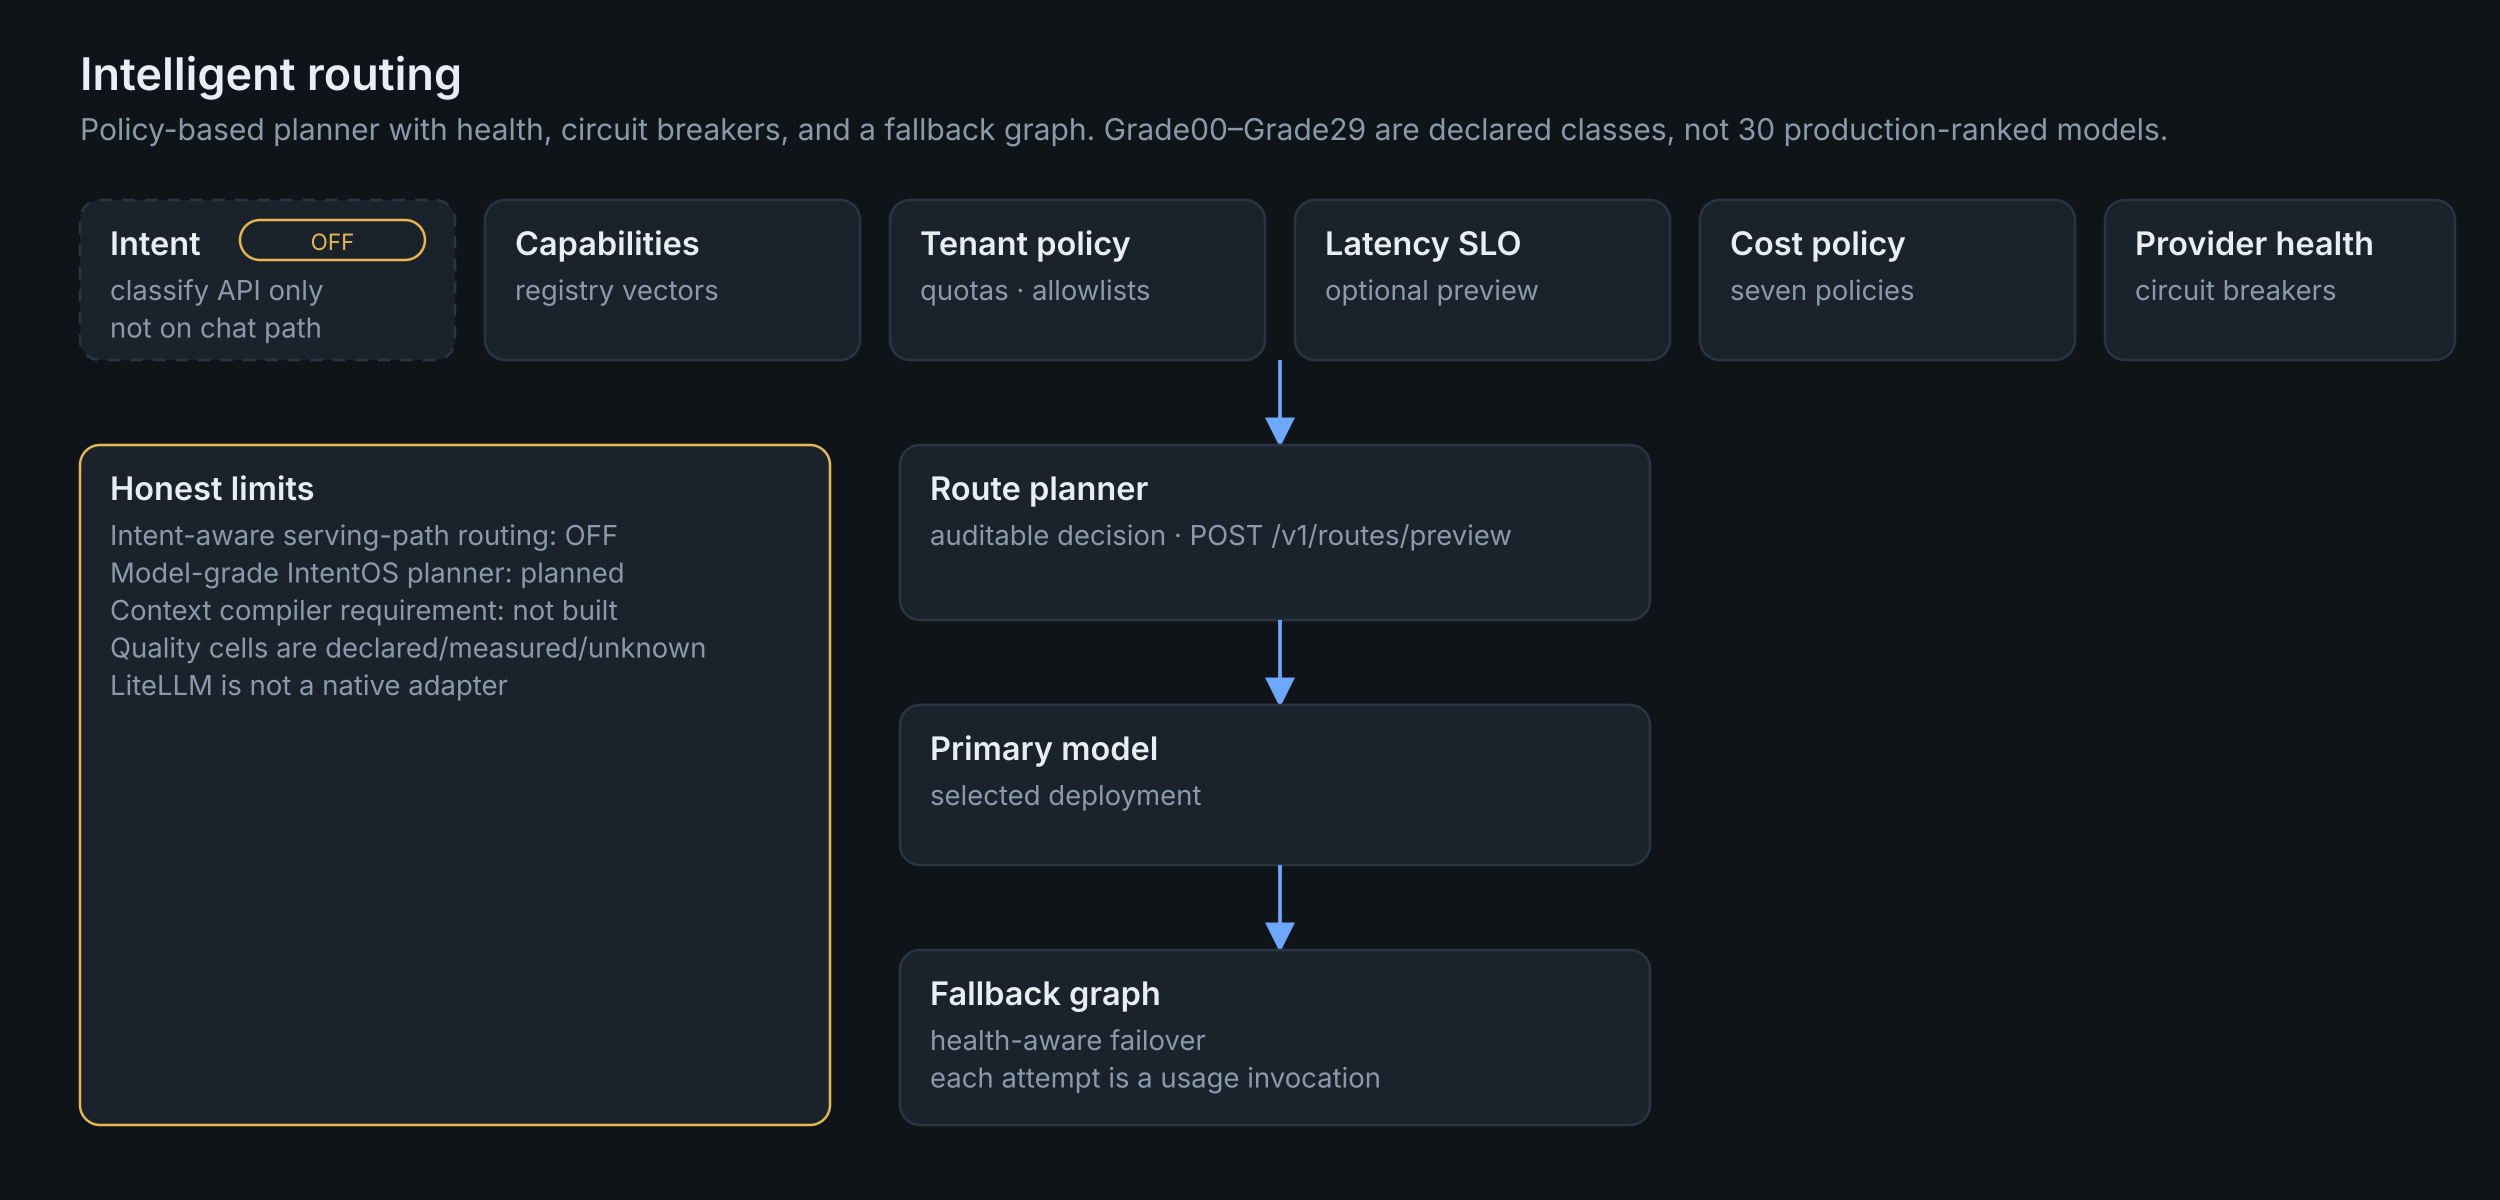
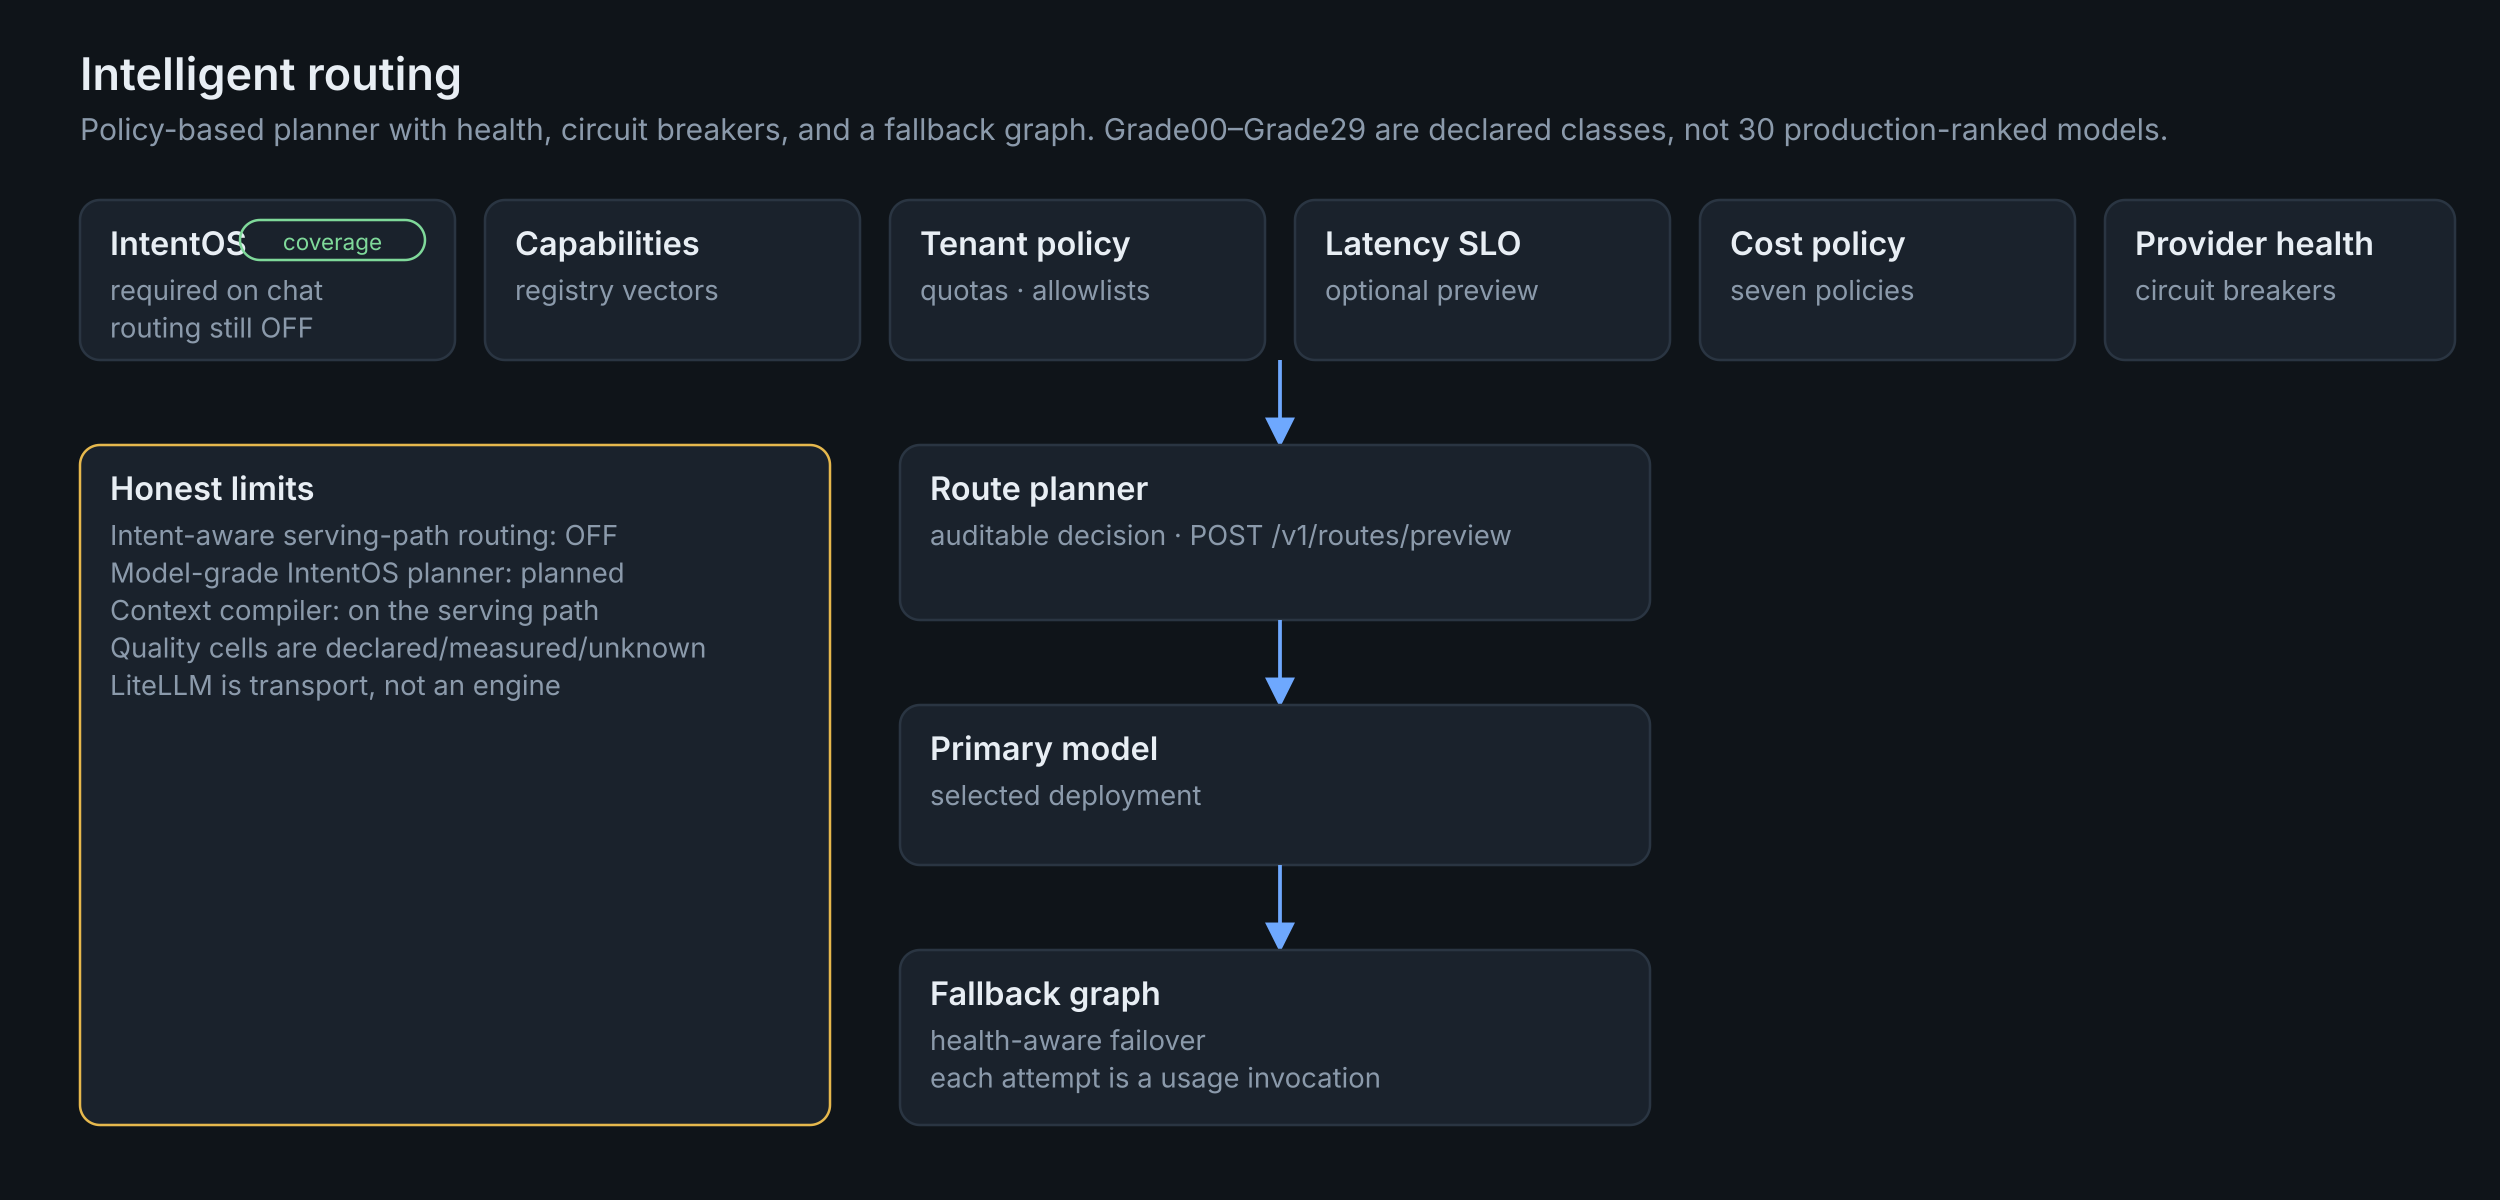
<svg xmlns="http://www.w3.org/2000/svg" width="1000" height="480" viewBox="0 0 1000 480" role="img" aria-labelledby="title desc">
  <rect width="1000" height="480" fill="#0f1419" />
  <defs>
    <marker id="arrow" markerWidth="8" markerHeight="8" refX="6" refY="4" orient="auto">
      <path d="M0,0 L8,4 L0,8 z" fill="#6ea8fe" />
    </marker>
  </defs>
  <text x="32" y="36" fill="#e8eef4" font-family="ui-sans-serif, system-ui, -apple-system, 'Segoe UI', sans-serif" font-size="18" font-weight="600">Intelligent routing</text>
  <text x="32" y="56" fill="#8b9aab" font-family="ui-sans-serif, system-ui, -apple-system, 'Segoe UI', sans-serif" font-size="12">Policy-based planner with health, circuit breakers, and a fallback graph. Grade00–Grade29 are declared classes, not 30 production-ranked models.</text>
-   <rect x="32" y="80" width="150" height="64" rx="8" fill="#1a222c" stroke="#2a3542" stroke-dasharray="5 4" />
-   <text x="44" y="102" fill="#e8eef4" font-family="ui-sans-serif, system-ui, -apple-system, 'Segoe UI', sans-serif" font-size="13" font-weight="600">Intent</text>
-   <text x="44" y="120" fill="#8b9aab" font-family="ui-sans-serif, system-ui, -apple-system, 'Segoe UI', sans-serif" font-size="11">classify API only</text>
-   <text x="44" y="135" fill="#8b9aab" font-family="ui-sans-serif, system-ui, -apple-system, 'Segoe UI', sans-serif" font-size="11">not on chat path</text>
-   <rect x="96" y="88" width="74" height="16" rx="8" fill="none" stroke="#e6b84d" />
-   <text x="133" y="100" text-anchor="middle" fill="#e6b84d" font-family="ui-sans-serif, system-ui, -apple-system, 'Segoe UI', sans-serif" font-size="9">OFF</text>
+   <rect x="32" y="80" width="150" height="64" rx="8" fill="#1a222c" stroke="#2a3542" />
+   <text x="44" y="102" fill="#e8eef4" font-family="ui-sans-serif, system-ui, -apple-system, 'Segoe UI', sans-serif" font-size="13" font-weight="600">IntentOS</text>
+   <text x="44" y="120" fill="#8b9aab" font-family="ui-sans-serif, system-ui, -apple-system, 'Segoe UI', sans-serif" font-size="11">required on chat</text>
+   <text x="44" y="135" fill="#8b9aab" font-family="ui-sans-serif, system-ui, -apple-system, 'Segoe UI', sans-serif" font-size="11">routing still OFF</text>
+   <rect x="96" y="88" width="74" height="16" rx="8" fill="none" stroke="#7fd99a" />
+   <text x="133" y="100" text-anchor="middle" fill="#7fd99a" font-family="ui-sans-serif, system-ui, -apple-system, 'Segoe UI', sans-serif" font-size="9">coverage</text>
  <rect x="194" y="80" width="150" height="64" rx="8" fill="#1a222c" stroke="#2a3542" />
  <text x="206" y="102" fill="#e8eef4" font-family="ui-sans-serif, system-ui, -apple-system, 'Segoe UI', sans-serif" font-size="13" font-weight="600">Capabilities</text>
  <text x="206" y="120" fill="#8b9aab" font-family="ui-sans-serif, system-ui, -apple-system, 'Segoe UI', sans-serif" font-size="11">registry vectors</text>
  <rect x="356" y="80" width="150" height="64" rx="8" fill="#1a222c" stroke="#2a3542" />
  <text x="368" y="102" fill="#e8eef4" font-family="ui-sans-serif, system-ui, -apple-system, 'Segoe UI', sans-serif" font-size="13" font-weight="600">Tenant policy</text>
  <text x="368" y="120" fill="#8b9aab" font-family="ui-sans-serif, system-ui, -apple-system, 'Segoe UI', sans-serif" font-size="11">quotas · allowlists</text>
  <rect x="518" y="80" width="150" height="64" rx="8" fill="#1a222c" stroke="#2a3542" />
  <text x="530" y="102" fill="#e8eef4" font-family="ui-sans-serif, system-ui, -apple-system, 'Segoe UI', sans-serif" font-size="13" font-weight="600">Latency SLO</text>
  <text x="530" y="120" fill="#8b9aab" font-family="ui-sans-serif, system-ui, -apple-system, 'Segoe UI', sans-serif" font-size="11">optional preview</text>
  <rect x="680" y="80" width="150" height="64" rx="8" fill="#1a222c" stroke="#2a3542" />
  <text x="692" y="102" fill="#e8eef4" font-family="ui-sans-serif, system-ui, -apple-system, 'Segoe UI', sans-serif" font-size="13" font-weight="600">Cost policy</text>
  <text x="692" y="120" fill="#8b9aab" font-family="ui-sans-serif, system-ui, -apple-system, 'Segoe UI', sans-serif" font-size="11">seven policies</text>
  <rect x="842" y="80" width="140" height="64" rx="8" fill="#1a222c" stroke="#2a3542" />
  <text x="854" y="102" fill="#e8eef4" font-family="ui-sans-serif, system-ui, -apple-system, 'Segoe UI', sans-serif" font-size="13" font-weight="600">Provider health</text>
  <text x="854" y="120" fill="#8b9aab" font-family="ui-sans-serif, system-ui, -apple-system, 'Segoe UI', sans-serif" font-size="11">circuit breakers</text>
  <line x1="512" y1="144" x2="512" y2="176" stroke="#6ea8fe" stroke-width="1.5" marker-end="url(#arrow)" />
  <rect x="360" y="178" width="300" height="70" rx="8" fill="#1a222c" stroke="#2a3542" />
  <text x="372" y="200" fill="#e8eef4" font-family="ui-sans-serif, system-ui, -apple-system, 'Segoe UI', sans-serif" font-size="13" font-weight="600">Route planner</text>
  <text x="372" y="218" fill="#8b9aab" font-family="ui-sans-serif, system-ui, -apple-system, 'Segoe UI', sans-serif" font-size="11">auditable decision · POST /v1/routes/preview</text>
  <line x1="512" y1="248" x2="512" y2="280" stroke="#6ea8fe" stroke-width="1.5" marker-end="url(#arrow)" />
  <rect x="360" y="282" width="300" height="64" rx="8" fill="#1a222c" stroke="#2a3542" />
  <text x="372" y="304" fill="#e8eef4" font-family="ui-sans-serif, system-ui, -apple-system, 'Segoe UI', sans-serif" font-size="13" font-weight="600">Primary model</text>
  <text x="372" y="322" fill="#8b9aab" font-family="ui-sans-serif, system-ui, -apple-system, 'Segoe UI', sans-serif" font-size="11">selected deployment</text>
  <line x1="512" y1="346" x2="512" y2="378" stroke="#6ea8fe" stroke-width="1.5" marker-end="url(#arrow)" />
  <rect x="360" y="380" width="300" height="70" rx="8" fill="#1a222c" stroke="#2a3542" />
  <text x="372" y="402" fill="#e8eef4" font-family="ui-sans-serif, system-ui, -apple-system, 'Segoe UI', sans-serif" font-size="13" font-weight="600">Fallback graph</text>
  <text x="372" y="420" fill="#8b9aab" font-family="ui-sans-serif, system-ui, -apple-system, 'Segoe UI', sans-serif" font-size="11">health-aware failover</text>
  <text x="372" y="435" fill="#8b9aab" font-family="ui-sans-serif, system-ui, -apple-system, 'Segoe UI', sans-serif" font-size="11">each attempt is a usage invocation</text>
  <rect x="32" y="178" width="300" height="272" rx="8" fill="#1a222c" stroke="#e6b84d" />
  <text x="44" y="200" fill="#e8eef4" font-family="ui-sans-serif, system-ui, -apple-system, 'Segoe UI', sans-serif" font-size="13" font-weight="600">Honest limits</text>
  <text x="44" y="218" fill="#8b9aab" font-family="ui-sans-serif, system-ui, -apple-system, 'Segoe UI', sans-serif" font-size="11">Intent-aware serving-path routing: OFF</text>
  <text x="44" y="233" fill="#8b9aab" font-family="ui-sans-serif, system-ui, -apple-system, 'Segoe UI', sans-serif" font-size="11">Model-grade IntentOS planner: planned</text>
-   <text x="44" y="248" fill="#8b9aab" font-family="ui-sans-serif, system-ui, -apple-system, 'Segoe UI', sans-serif" font-size="11">Context compiler requirement: not built</text>
+   <text x="44" y="248" fill="#8b9aab" font-family="ui-sans-serif, system-ui, -apple-system, 'Segoe UI', sans-serif" font-size="11">Context compiler: on the serving path</text>
  <text x="44" y="263" fill="#8b9aab" font-family="ui-sans-serif, system-ui, -apple-system, 'Segoe UI', sans-serif" font-size="11">Quality cells are declared/measured/unknown</text>
-   <text x="44" y="278" fill="#8b9aab" font-family="ui-sans-serif, system-ui, -apple-system, 'Segoe UI', sans-serif" font-size="11">LiteLLM is not a native adapter</text>
+   <text x="44" y="278" fill="#8b9aab" font-family="ui-sans-serif, system-ui, -apple-system, 'Segoe UI', sans-serif" font-size="11">LiteLLM is transport, not an engine</text>
</svg>
